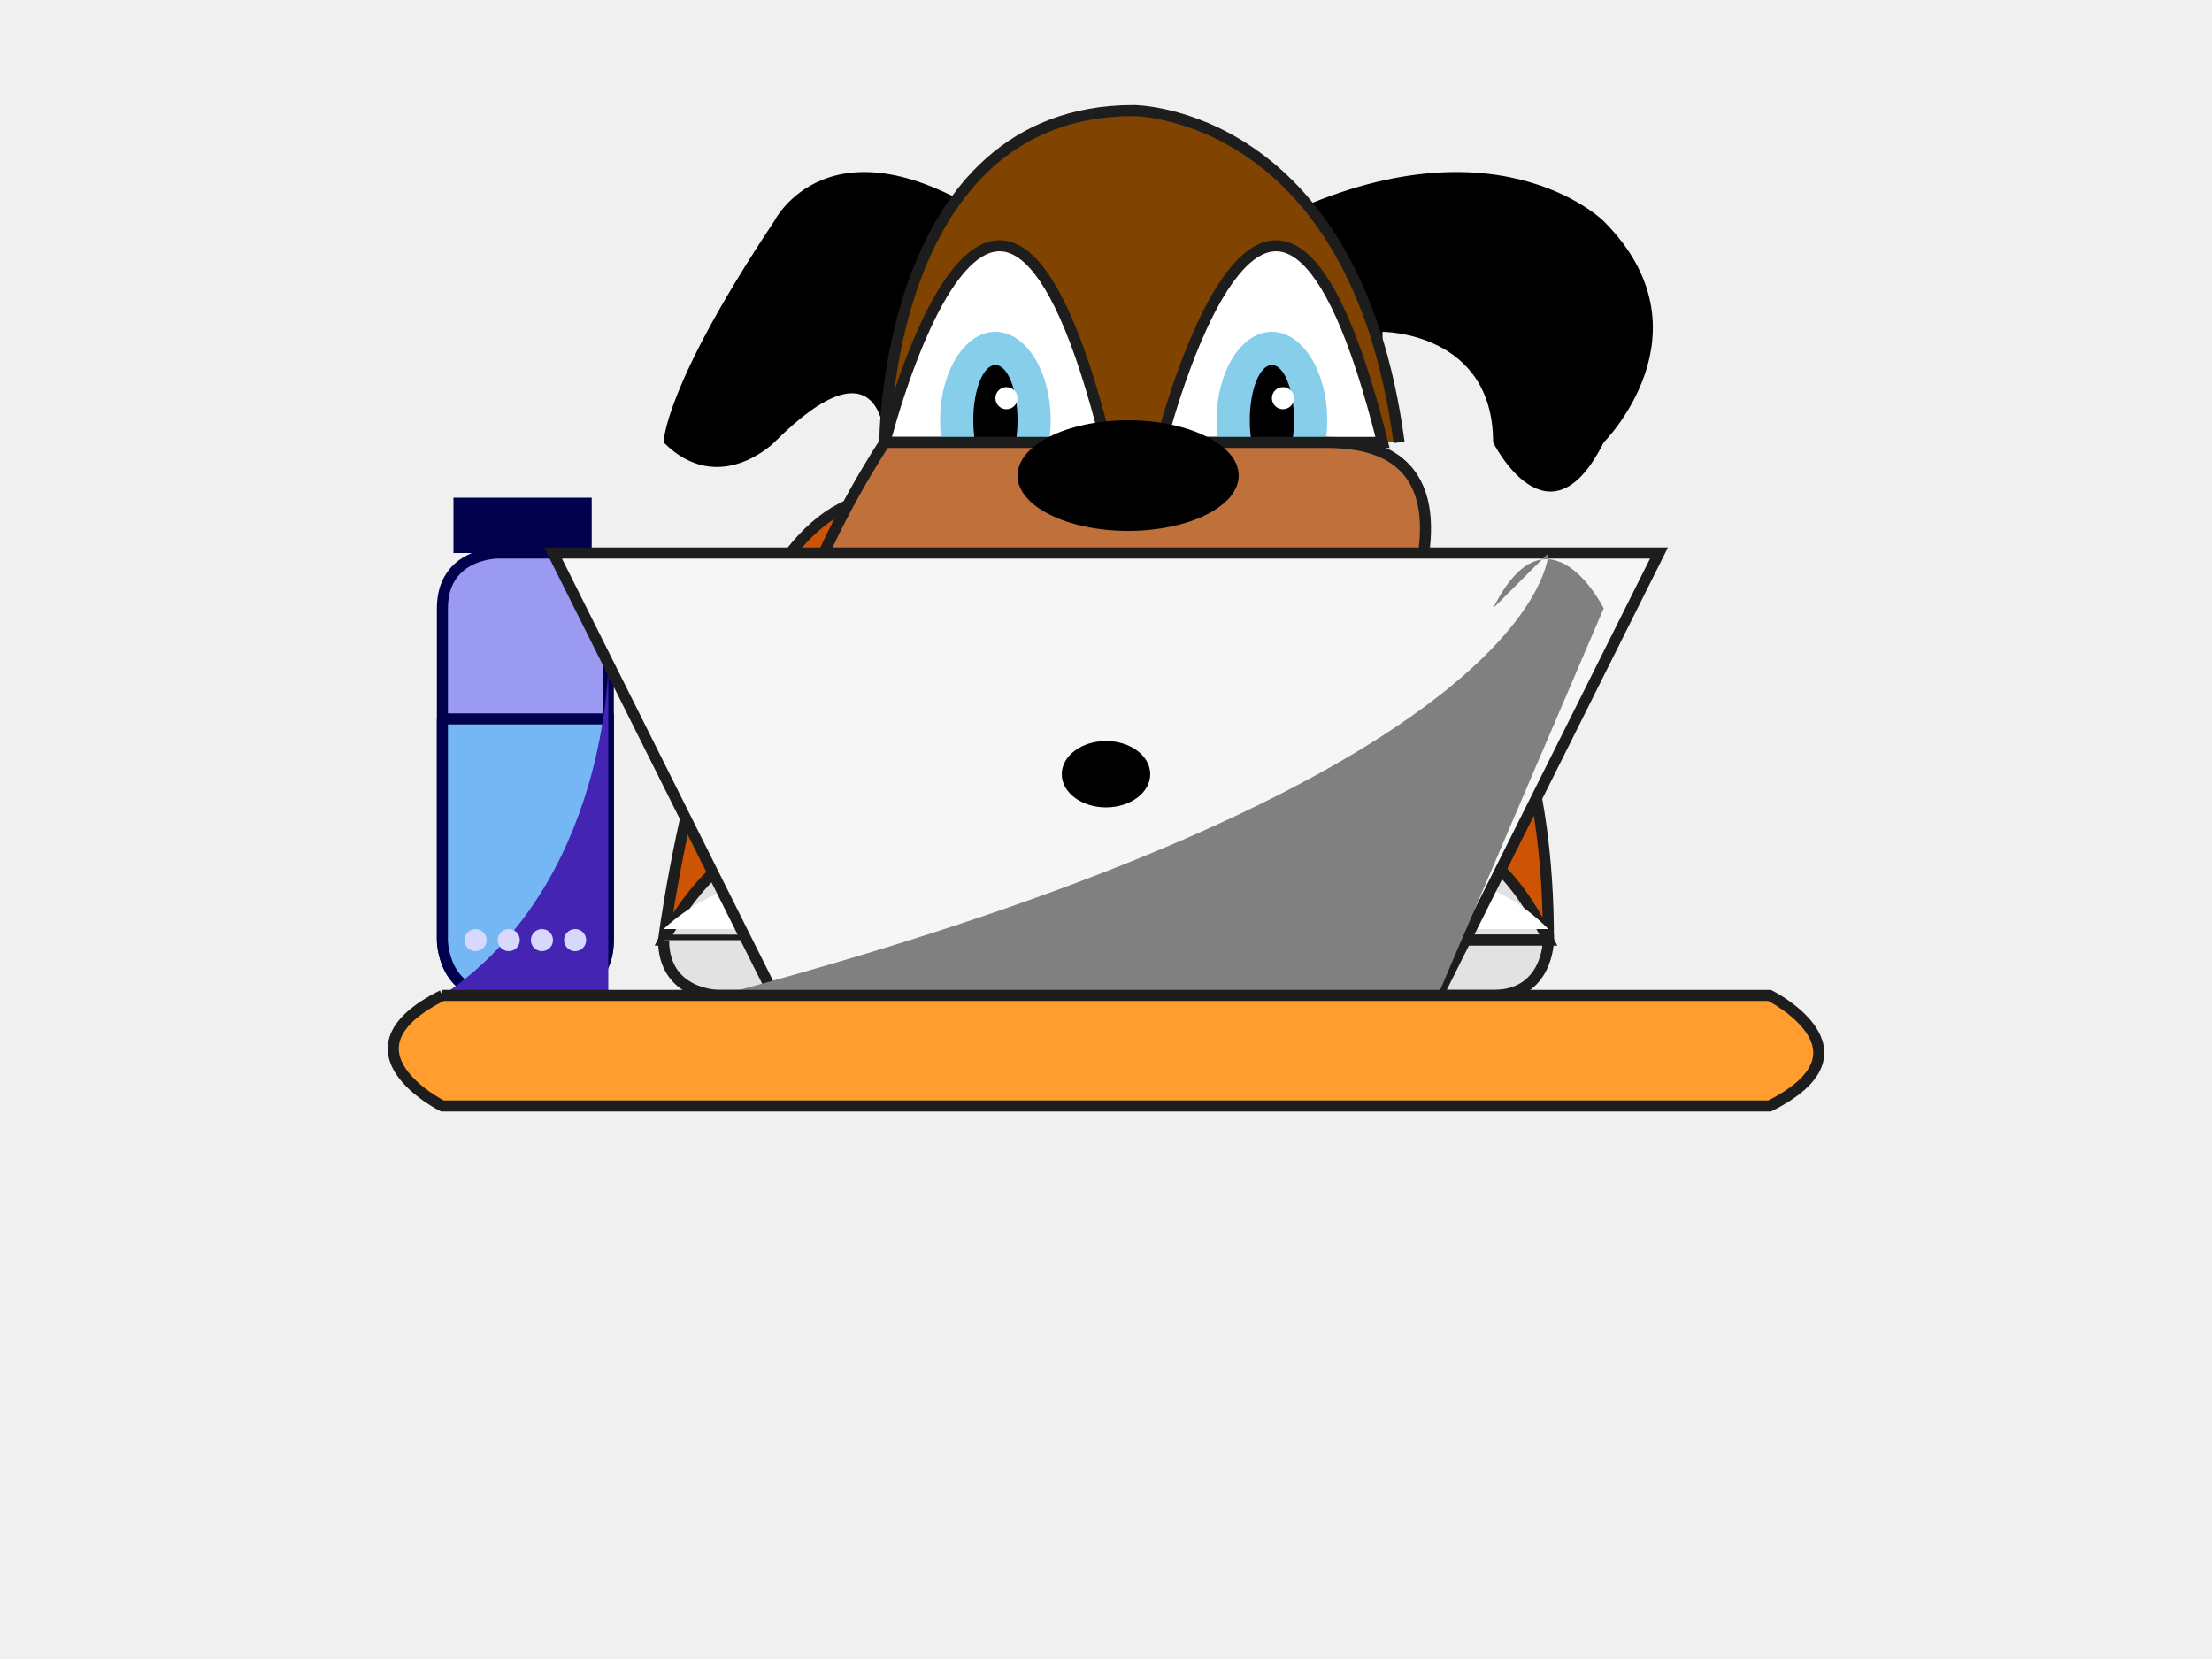
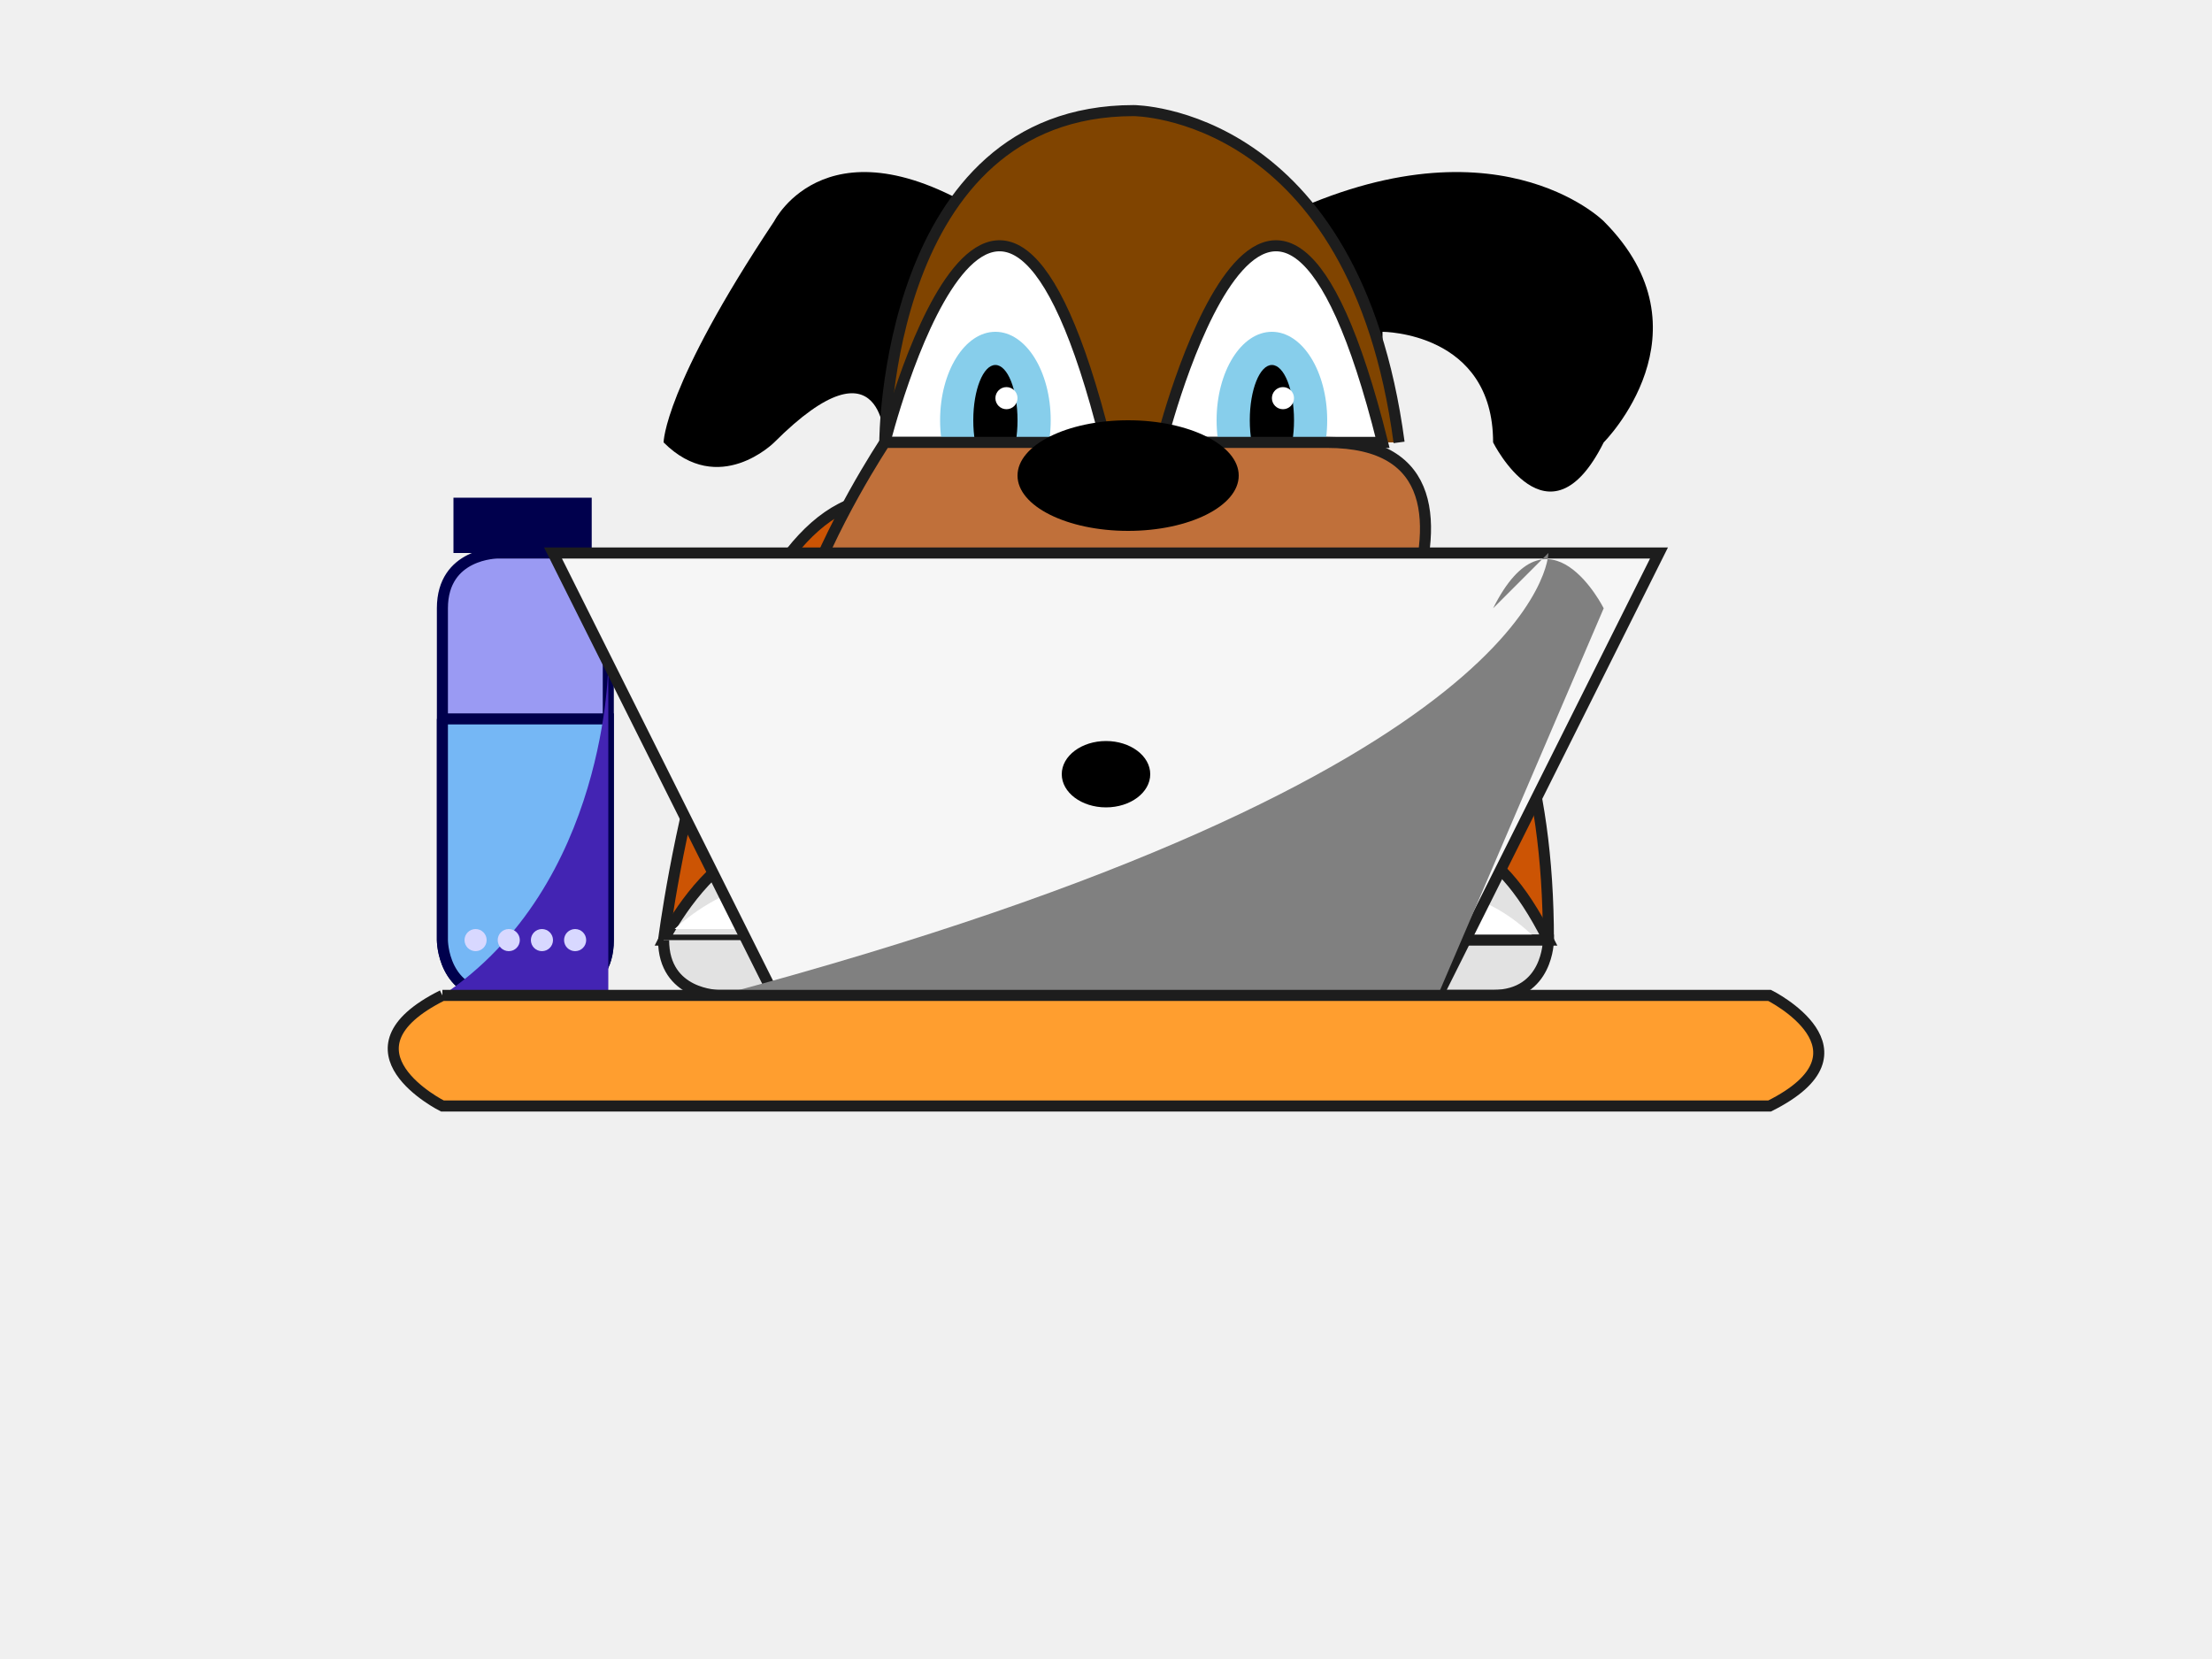
<svg xmlns="http://www.w3.org/2000/svg" viewBox="0 0 200 150">
  <style>
-         #bubbles circle{
+         #bubbles circle {
            animation: up 2s ease-out infinite;
        }

-         #bubbles circle:nth-of-type(4n+1){
+         #bubbles circle:nth-of-type(4n+1) {
            animation-delay: .5s;
        }


-         #bubbles circle:nth-of-type(4n+2){
+         #bubbles circle:nth-of-type(4n+2) {
            animation-delay: .8s;
        }

-         #bubbles circle:nth-of-type(4n+3){
+         #bubbles circle:nth-of-type(4n+3) {
            animation-delay: 1.2s;
        }

-         @keyframes up{
-             from{
+         .eye {
+             animation: triggerEyes 2s infinite;
+         }
+ 
+         @keyframes triggerEyes {
+             0% {
+                 transform: translateY(0);
+             }
+ 
+             25% {
+                 transform: translateX(-1%);
+             }
+ 
+             50% {
+                 transform: translateY(-2%);
+             }
+ 
+             75% {
+                 transform: translateX(1%);
+             }
+ 
+             100% {
+                 transform: translateX(0);
+             }
+         }
+ 
+         @keyframes up {
+             from {
                opacity: 0;
                transform: translateY(0);
-             } to {
+             }
+ 
+             to {
                opacity: 1;
                transform: translateY(-20px);
            }
        }
    </style>
  <g id="corgi">
    <path d="M60 85 c 0 0, 5 -40 ,20 -40 c 0 0, 60 -20, 60 40" fill="#cc5404" stroke="#1d1d1d" />
    <path d="M60 85 c 0 0, 10 -20, 20 0 Z" fill="#e2e2e2" stroke="#1d1d1d" />
-     <path d="M60 84 c 0 0, 10 -10, 20 0 Z" fill="white" stroke="" />
    <path d="M120 85 c 0 0, 10 -20, 20 0 Z" fill="#e2e2e2" stroke="#1d1d1d" />
-     <path d="M120 84 c 0 0, 10 -10, 20 0 Z" fill="white" stroke="" />
+     <path d="M61 84 c 0 0, 10 -10, 20 0 Z" fill="white" stroke="" />
+     <path d="M119 85 c 0 0, 10 -10, 20 0 Z" fill="white" stroke="" />
  </g>
  <g id="corgi_head">
    <path d="M80 40 c 0 0, 0 -10, -10 0 c 0 0, -5 5 , -10 0 c 0 0, 0 -5, 10 -20 c 0 0, 5 -10, 20 0" />
    <path d="M125 40 c 0 0,0 10, 0 -10 c 0 0, 10 0, 10 10 c 0 0, 5 10,10 0 c 0 0, 10 -10, 0 -20 c 0 0, -10 -10, -30 0" />
    <path d="M80 40 c 0 0, 0 -30 , 22.5 -30 c 0 0, 20 0 , 24 30" fill="#804400" stroke="#1d1d1d" />
    <path d="M80 40 c 0 0, 10 -40, 20 0 Z" fill="white" stroke="#1d1d1d" />
    <path d="M105 40 c 0 0, 10 -40, 20 0 Z" fill="white" stroke="#1d1d1d" />
-     <ellipse rx="5" ry="8" cx="115" cy="38" fill="skyblue" />
-     <ellipse rx="5" ry="8" cx="90" cy="38" fill="skyblue" />
-     <ellipse rx="2" ry="5" cx="90" cy="38" fill="black" />
-     <ellipse rx="2" ry="5" cx="115" cy="38" fill="black" />
+     <g class="eye">
+       <ellipse rx="5" ry="8" cx="115" cy="38" fill="skyblue" />
+       <ellipse rx="2" ry="5" cx="115" cy="38" fill="black" />
+       <circle cx="116" cy="36" r="1" fill="white" />
+     </g>
+     <g class="eye">
+       <ellipse rx="5" ry="8" cx="90" cy="38" fill="skyblue" />
+       <ellipse rx="2" ry="5" cx="90" cy="38" fill="black" />
+       <circle cx="91" cy="36" r="1" fill="white" />
+     </g>
    <path d="M80 40 c 0 0 , -20 30, 0 30 h 40 c 0 0, 20 -30, 0 -30 Z" fill="#c0703a" stroke="#1d1d1d" />
-     <circle cx="91" cy="36" r="1" fill="white" />
-     <circle cx="116" cy="36" r="1" fill="white" />
    <ellipse cx="102" cy="43" rx="10" ry="5" fill="black" />
  </g>
  <g id="bottle">
    <path d="M40 55 v 30 c 0 0, 0 5, 5 5 h 5 c 0 0, 5 0, 5 -5 v -30 c 0 0, 0 -5, -5 -5 h -5 c 0 0, -5 0, -5 5" fill="#9a9af3" stroke="#00004d" />
    <path d="M40 65 v 20 c 0 0, 0 5, 5 5 h 5 c 0 0, 5 0, 5 -5 v -20 h -15" fill="#75b7f5" stroke="#00004d" />
    <path d="M41 50 v -5 h 12.5 v 5" fill="#00004d" />
    <path d="M55 60 c 0 0, 0 20 ,-15 30 c 0 0, 0 5, 5 5 h 5 c 0 0, 5 0, 5 -5 v -20" fill="#4324b3" />
    <g id="bubbles">
      <circle cx="43" cy="85" r=".5" stroke="#d8d8ff" />
      <circle cx="46" cy="85" r=".5" stroke="#d8d8ff" />
      <circle cx="49" cy="85" r=".5" stroke="#d8d8ff" />
      <circle cx="52" cy="85" r=".5" stroke="#d8d8ff" />
    </g>
  </g>
  <g id="computer">
    <path d="M70 85 h 70 c 0 0, 0 5 ,-5 5 h-70 c 0 0, -5 0 , -5 -5" stroke="#1d1d1d" fill="#e2e2e2" />
    <path d="M130 90 l20 -40 h-100 l20 40" stroke="#1d1d1d" fill="#f6f6f6" />
    <ellipse cx="100" cy="70" rx="4" ry="3" />
    <path d="M140 50 c 0 0, 0 20 ,-75 40 h65 l 15 -35 c 0 0, -5 -10 , -10 0" fill="grey" />
    <path d="M40 90 h120 c 0 0, 10 5 ,0 10 h-120 c 0 0, -10 -5 , 0 -10" stroke="#1d1d1d" fill="#ff9e2f" />
  </g>
</svg>
